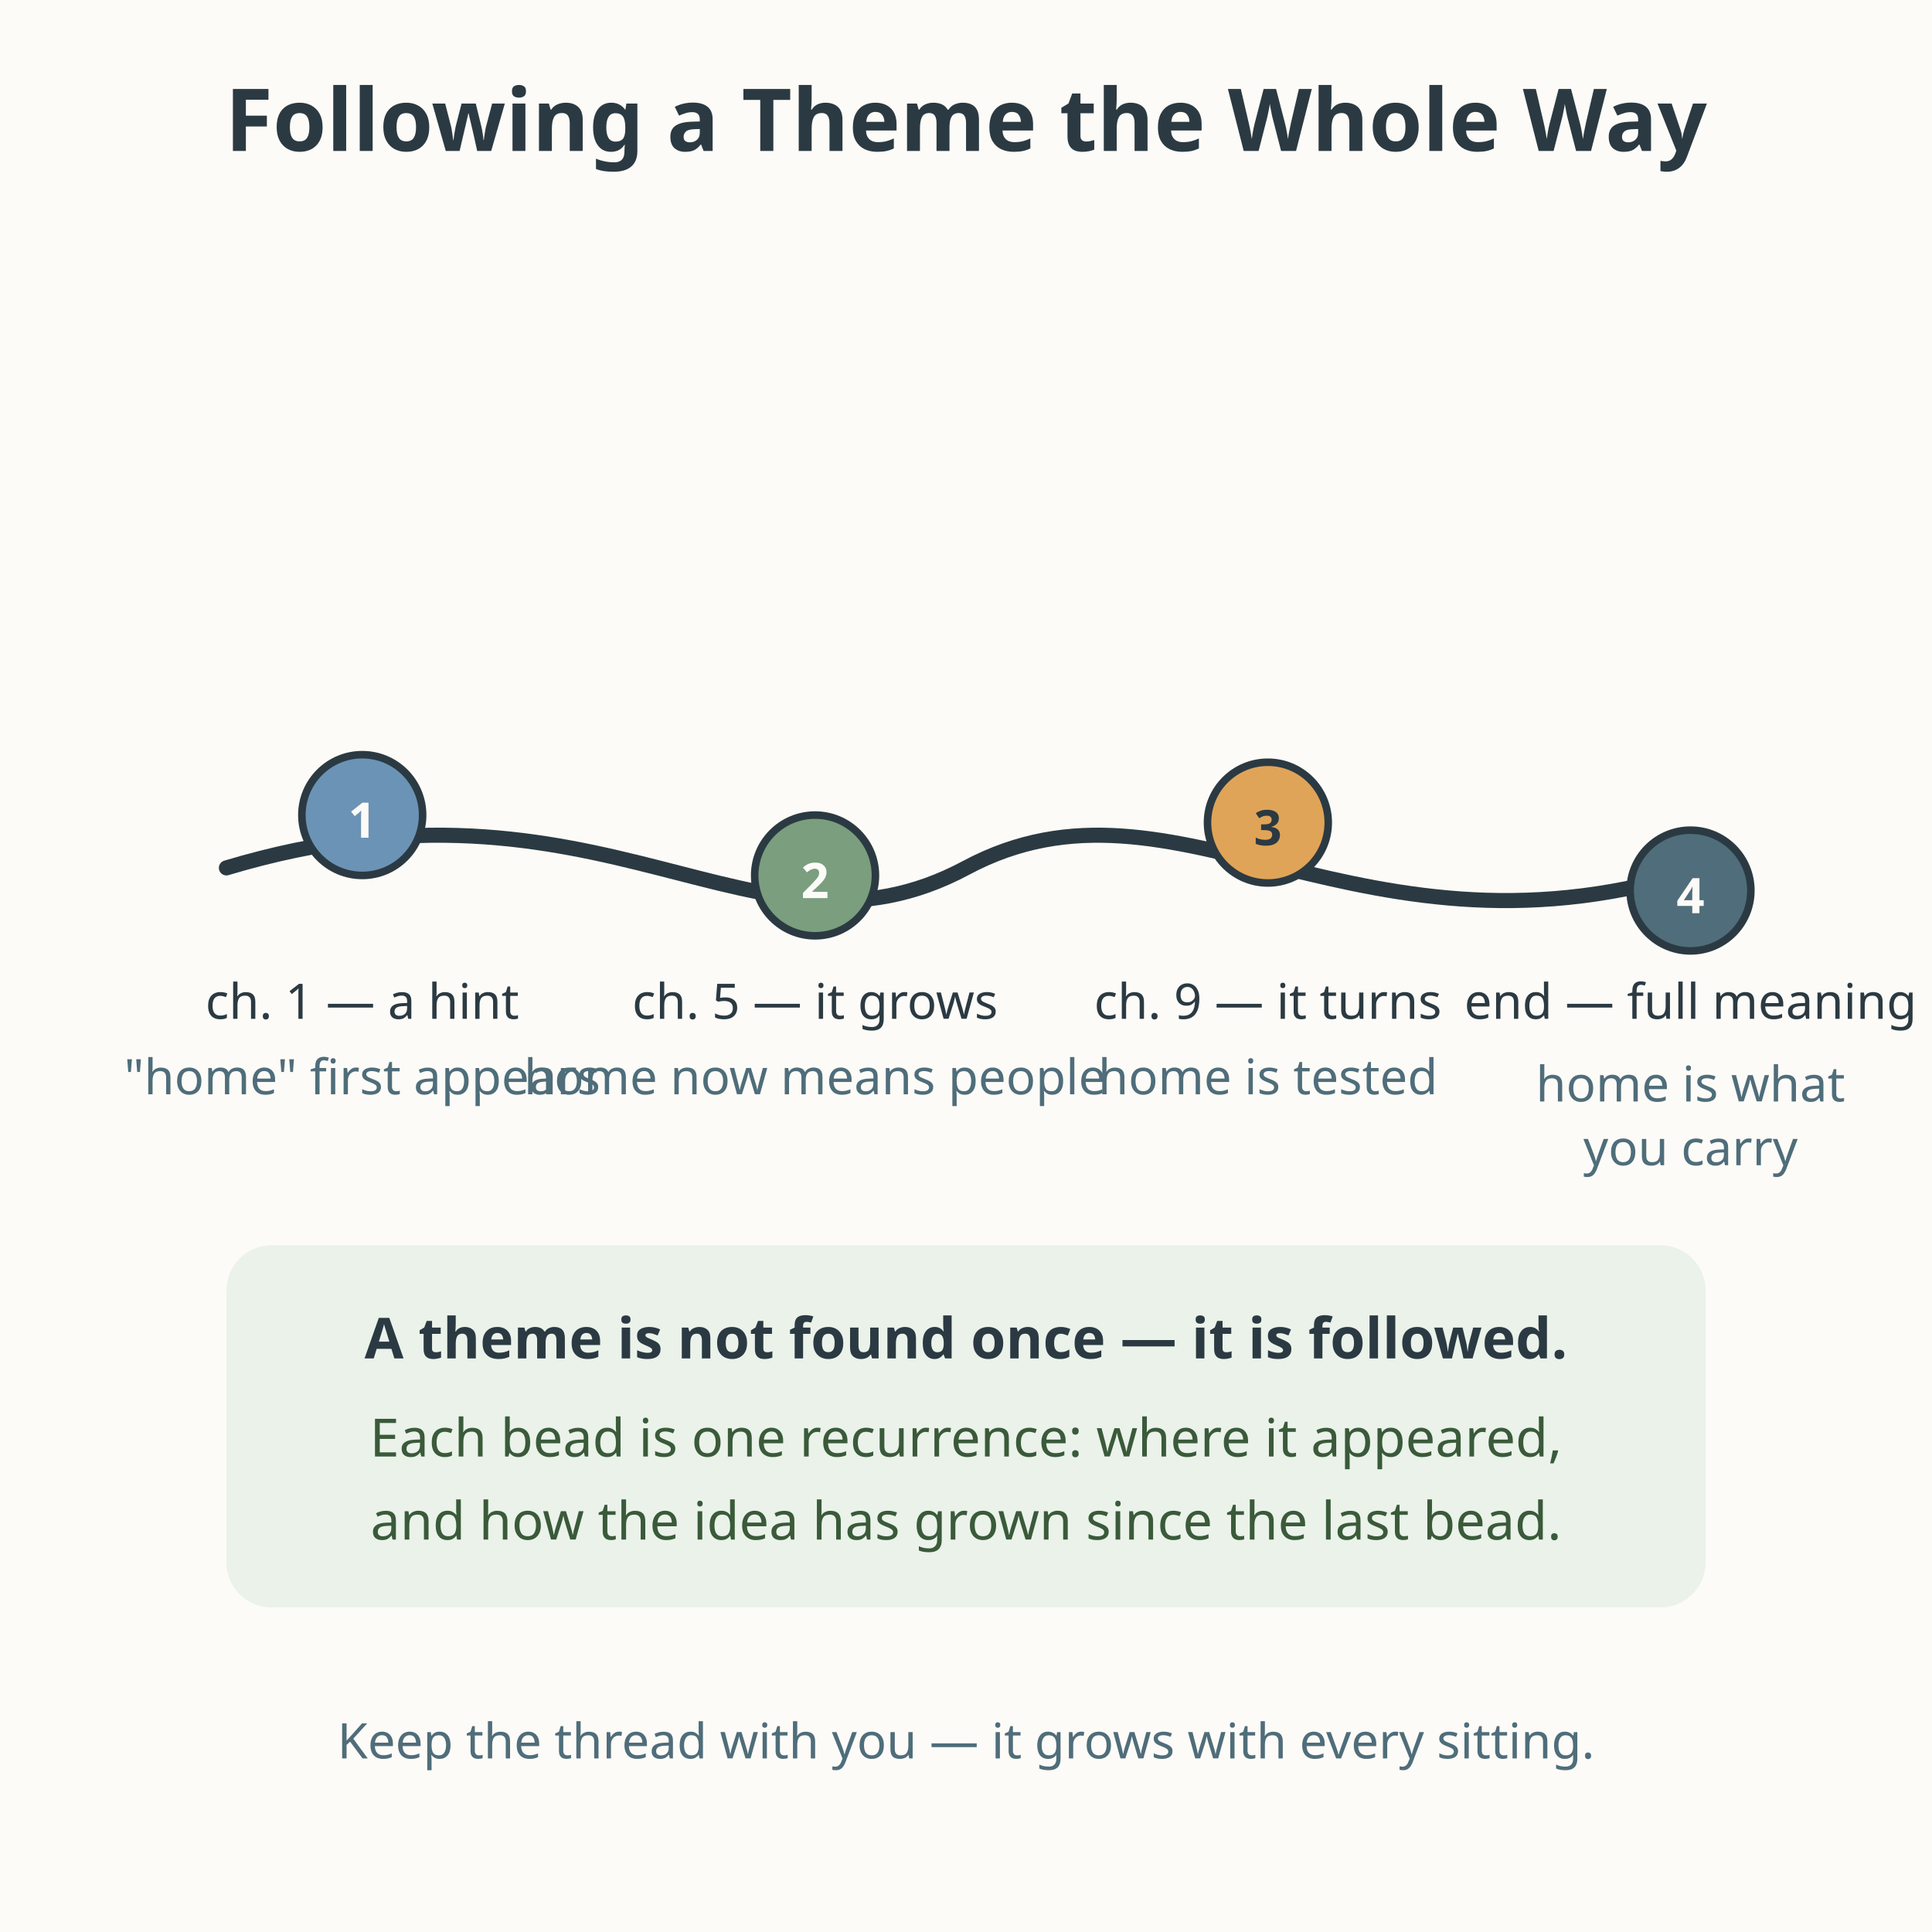
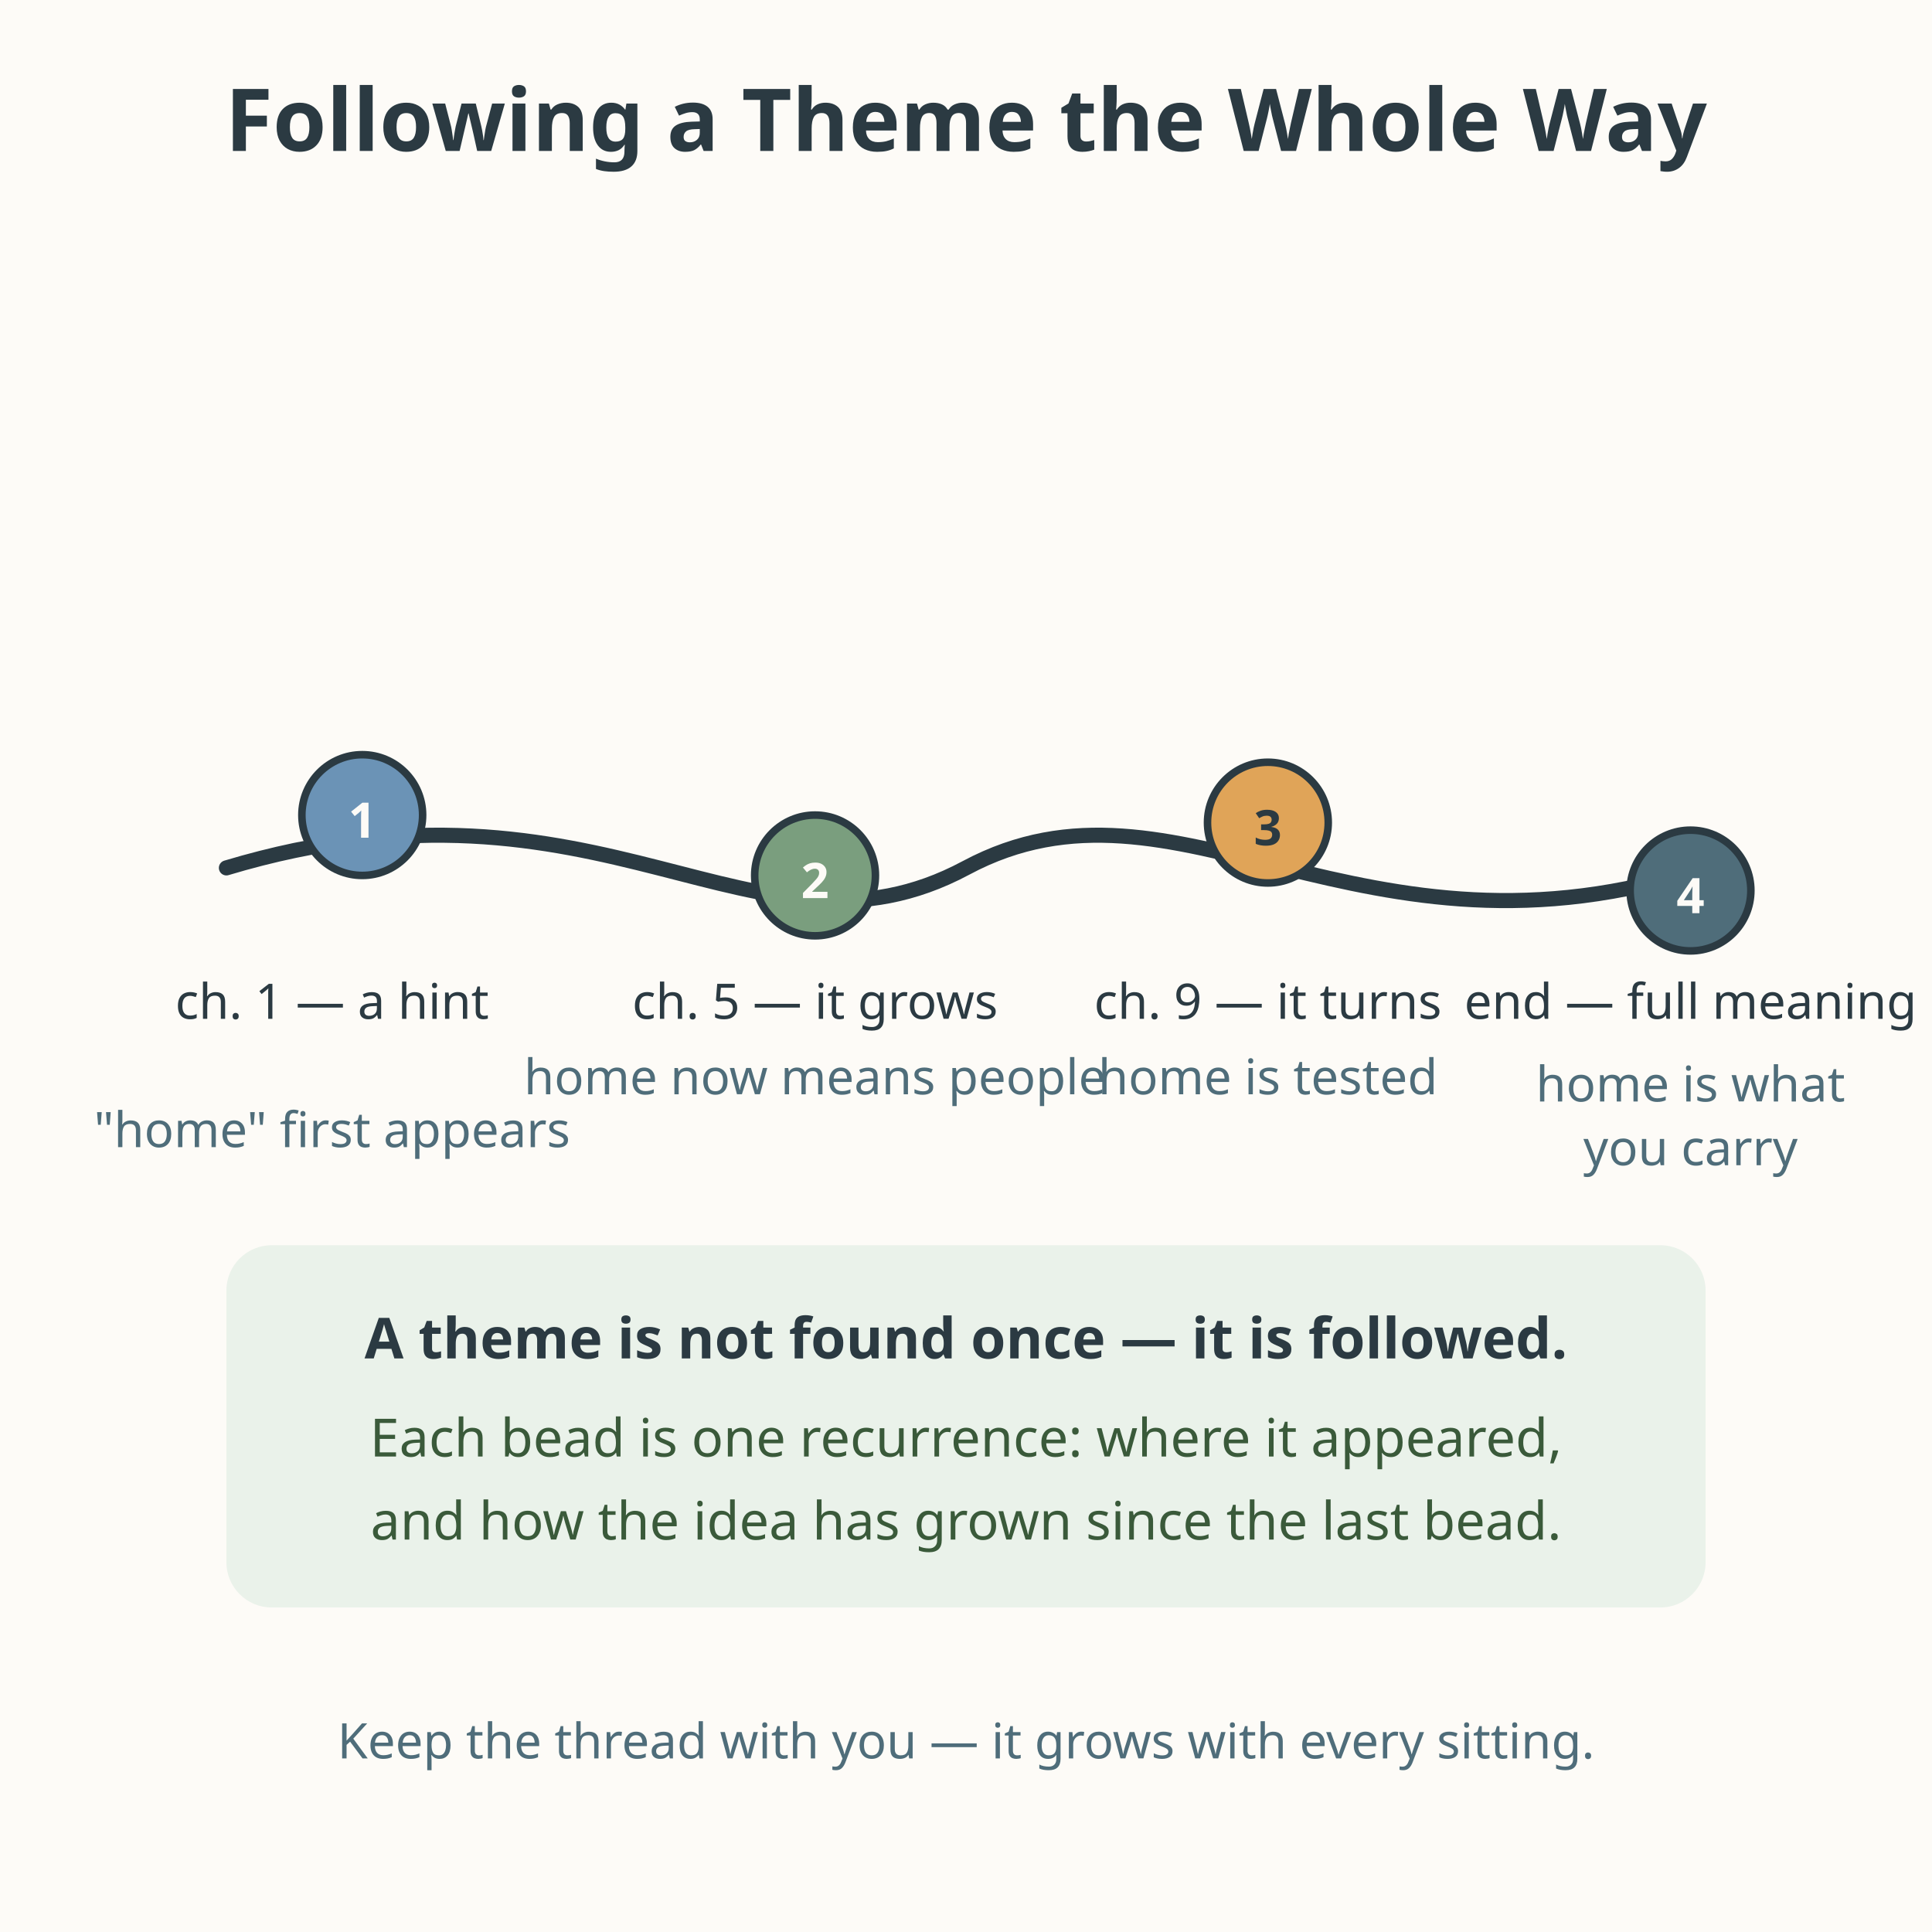
<svg xmlns="http://www.w3.org/2000/svg" viewBox="0 0 512 512" role="img" aria-labelledby="title-L-10-004-08-theme-thread desc-L-10-004-08-theme-thread">
  <rect width="512" height="512" fill="#fdfbf7" />
  <text x="256" y="40" text-anchor="middle" font-family="sans-serif" font-size="23" font-weight="bold" fill="#2b3a42">Following a Theme the Whole Way</text>
  <path d="M60 230 C 160 200, 200 260, 256 230 C 312 200, 360 260, 452 230" fill="none" stroke="#2b3a42" stroke-width="4" stroke-linecap="round" />
  <g font-family="sans-serif" font-size="13">
    <circle cx="96" cy="216" r="16" fill="#6b93b6" stroke="#2b3a42" stroke-width="2" />
    <text x="96" y="222" text-anchor="middle" fill="#fdfbf7" font-weight="bold">1</text>
-     <text x="96" y="270" text-anchor="middle" fill="#2b3a42">ch. 1 — a hint</text>
-     <text x="96" y="290" text-anchor="middle" fill="#4f6d7a">"home" first appears</text>
+     <text x="88" y="270" text-anchor="middle" fill="#2b3a42">ch. 1 — a hint</text>
+     <text x="88" y="304" text-anchor="middle" fill="#4f6d7a">"home" first appears</text>
    <circle cx="216" cy="232" r="16" fill="#7a9e7e" stroke="#2b3a42" stroke-width="2" />
    <text x="216" y="238" text-anchor="middle" fill="#fdfbf7" font-weight="bold">2</text>
    <text x="216" y="270" text-anchor="middle" fill="#2b3a42">ch. 5 — it grows</text>
    <text x="216" y="290" text-anchor="middle" fill="#4f6d7a">home now means people</text>
    <circle cx="336" cy="218" r="16" fill="#e0a458" stroke="#2b3a42" stroke-width="2" />
    <text x="336" y="224" text-anchor="middle" fill="#2b3a42" font-weight="bold">3</text>
    <text x="336" y="270" text-anchor="middle" fill="#2b3a42">ch. 9 — it turns</text>
    <text x="336" y="290" text-anchor="middle" fill="#4f6d7a">home is tested</text>
    <circle cx="448" cy="236" r="16" fill="#4f6d7a" stroke="#2b3a42" stroke-width="2" />
    <text x="448" y="242" text-anchor="middle" fill="#fdfbf7" font-weight="bold">4</text>
    <text x="448" y="270" text-anchor="middle" fill="#2b3a42">end — full meaning</text>
    <text x="448" y="291.9" text-anchor="middle" fill="#4f6d7a" font-size="13">home is what</text>
    <text x="448" y="308.8" text-anchor="middle" fill="#4f6d7a" font-size="13">you carry</text>
  </g>
  <rect x="60" y="330" width="392" height="96" rx="12" fill="#eaf2ea" />
  <text x="256" y="360" text-anchor="middle" font-family="sans-serif" font-size="15" font-weight="bold" fill="#2b3a42">A theme is not found once — it is followed.</text>
  <text x="256" y="386" text-anchor="middle" font-family="sans-serif" font-size="14" fill="#3a5a3a">Each bead is one recurrence: where it appeared,</text>
  <text x="256" y="408" text-anchor="middle" font-family="sans-serif" font-size="14" fill="#3a5a3a">and how the idea has grown since the last bead.</text>
  <text x="256" y="466" text-anchor="middle" font-family="sans-serif" font-size="13" fill="#4f6d7a">Keep the thread with you — it grows with every sitting.</text>
</svg>
